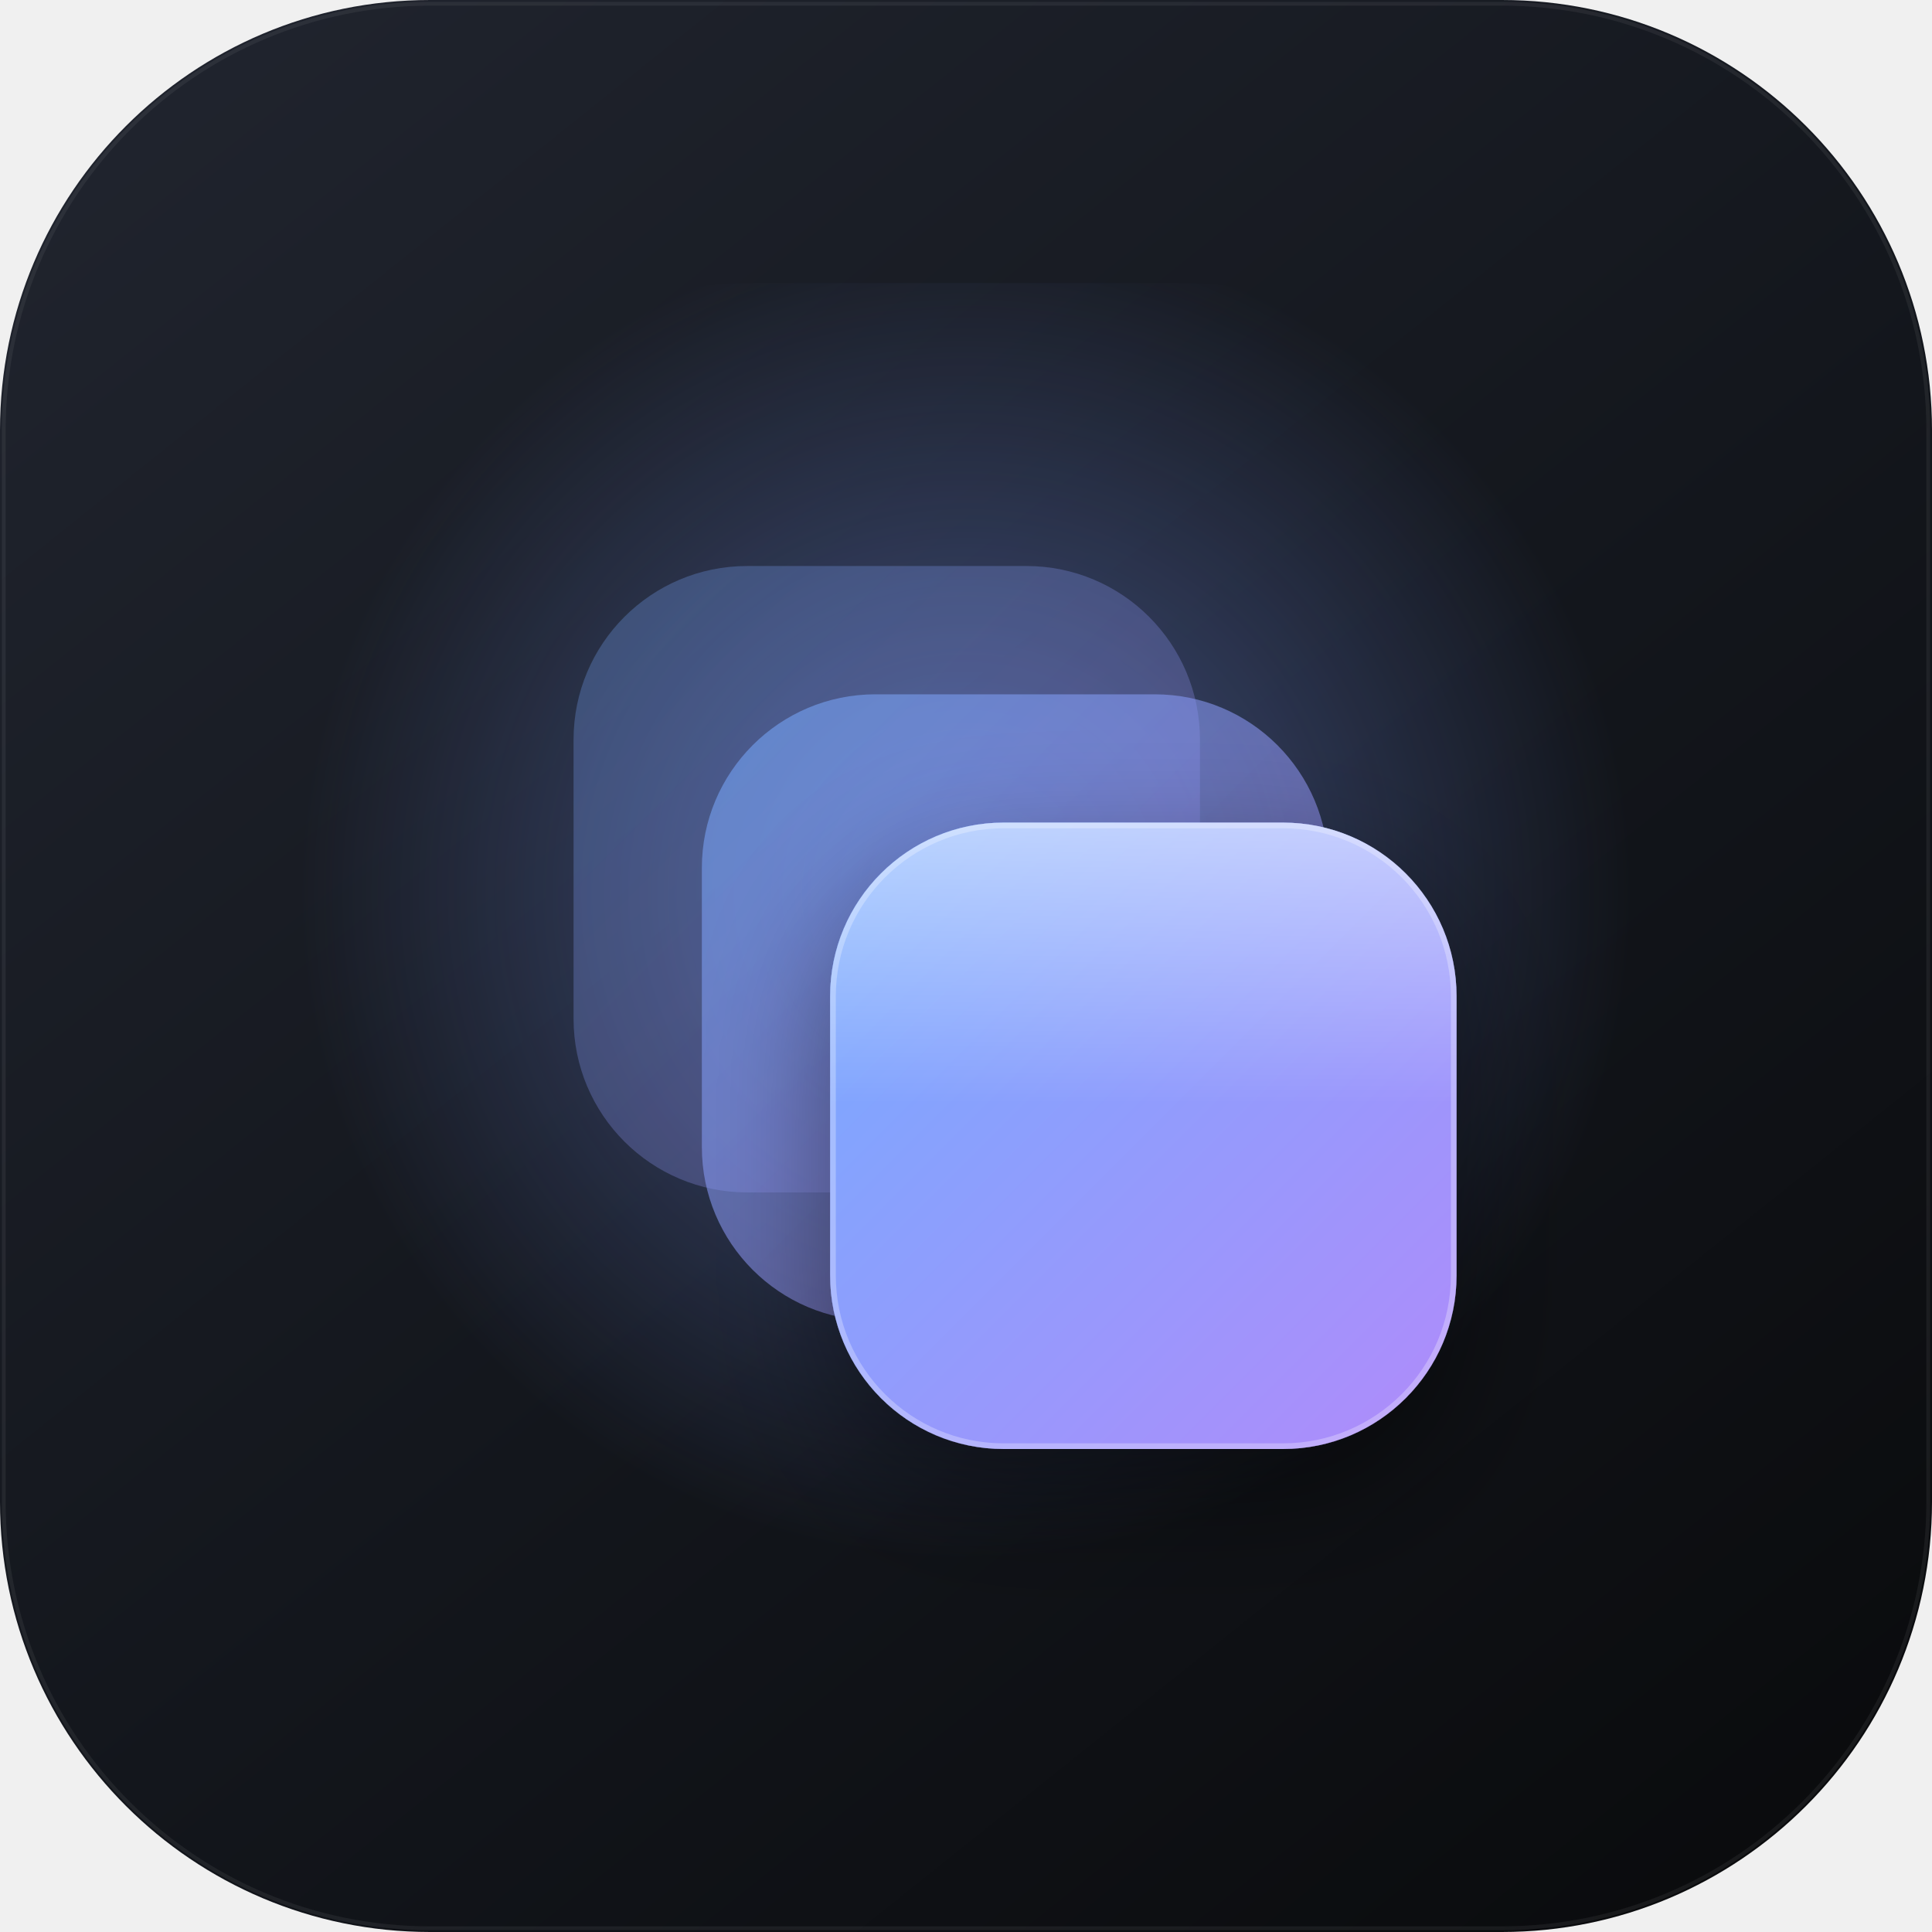
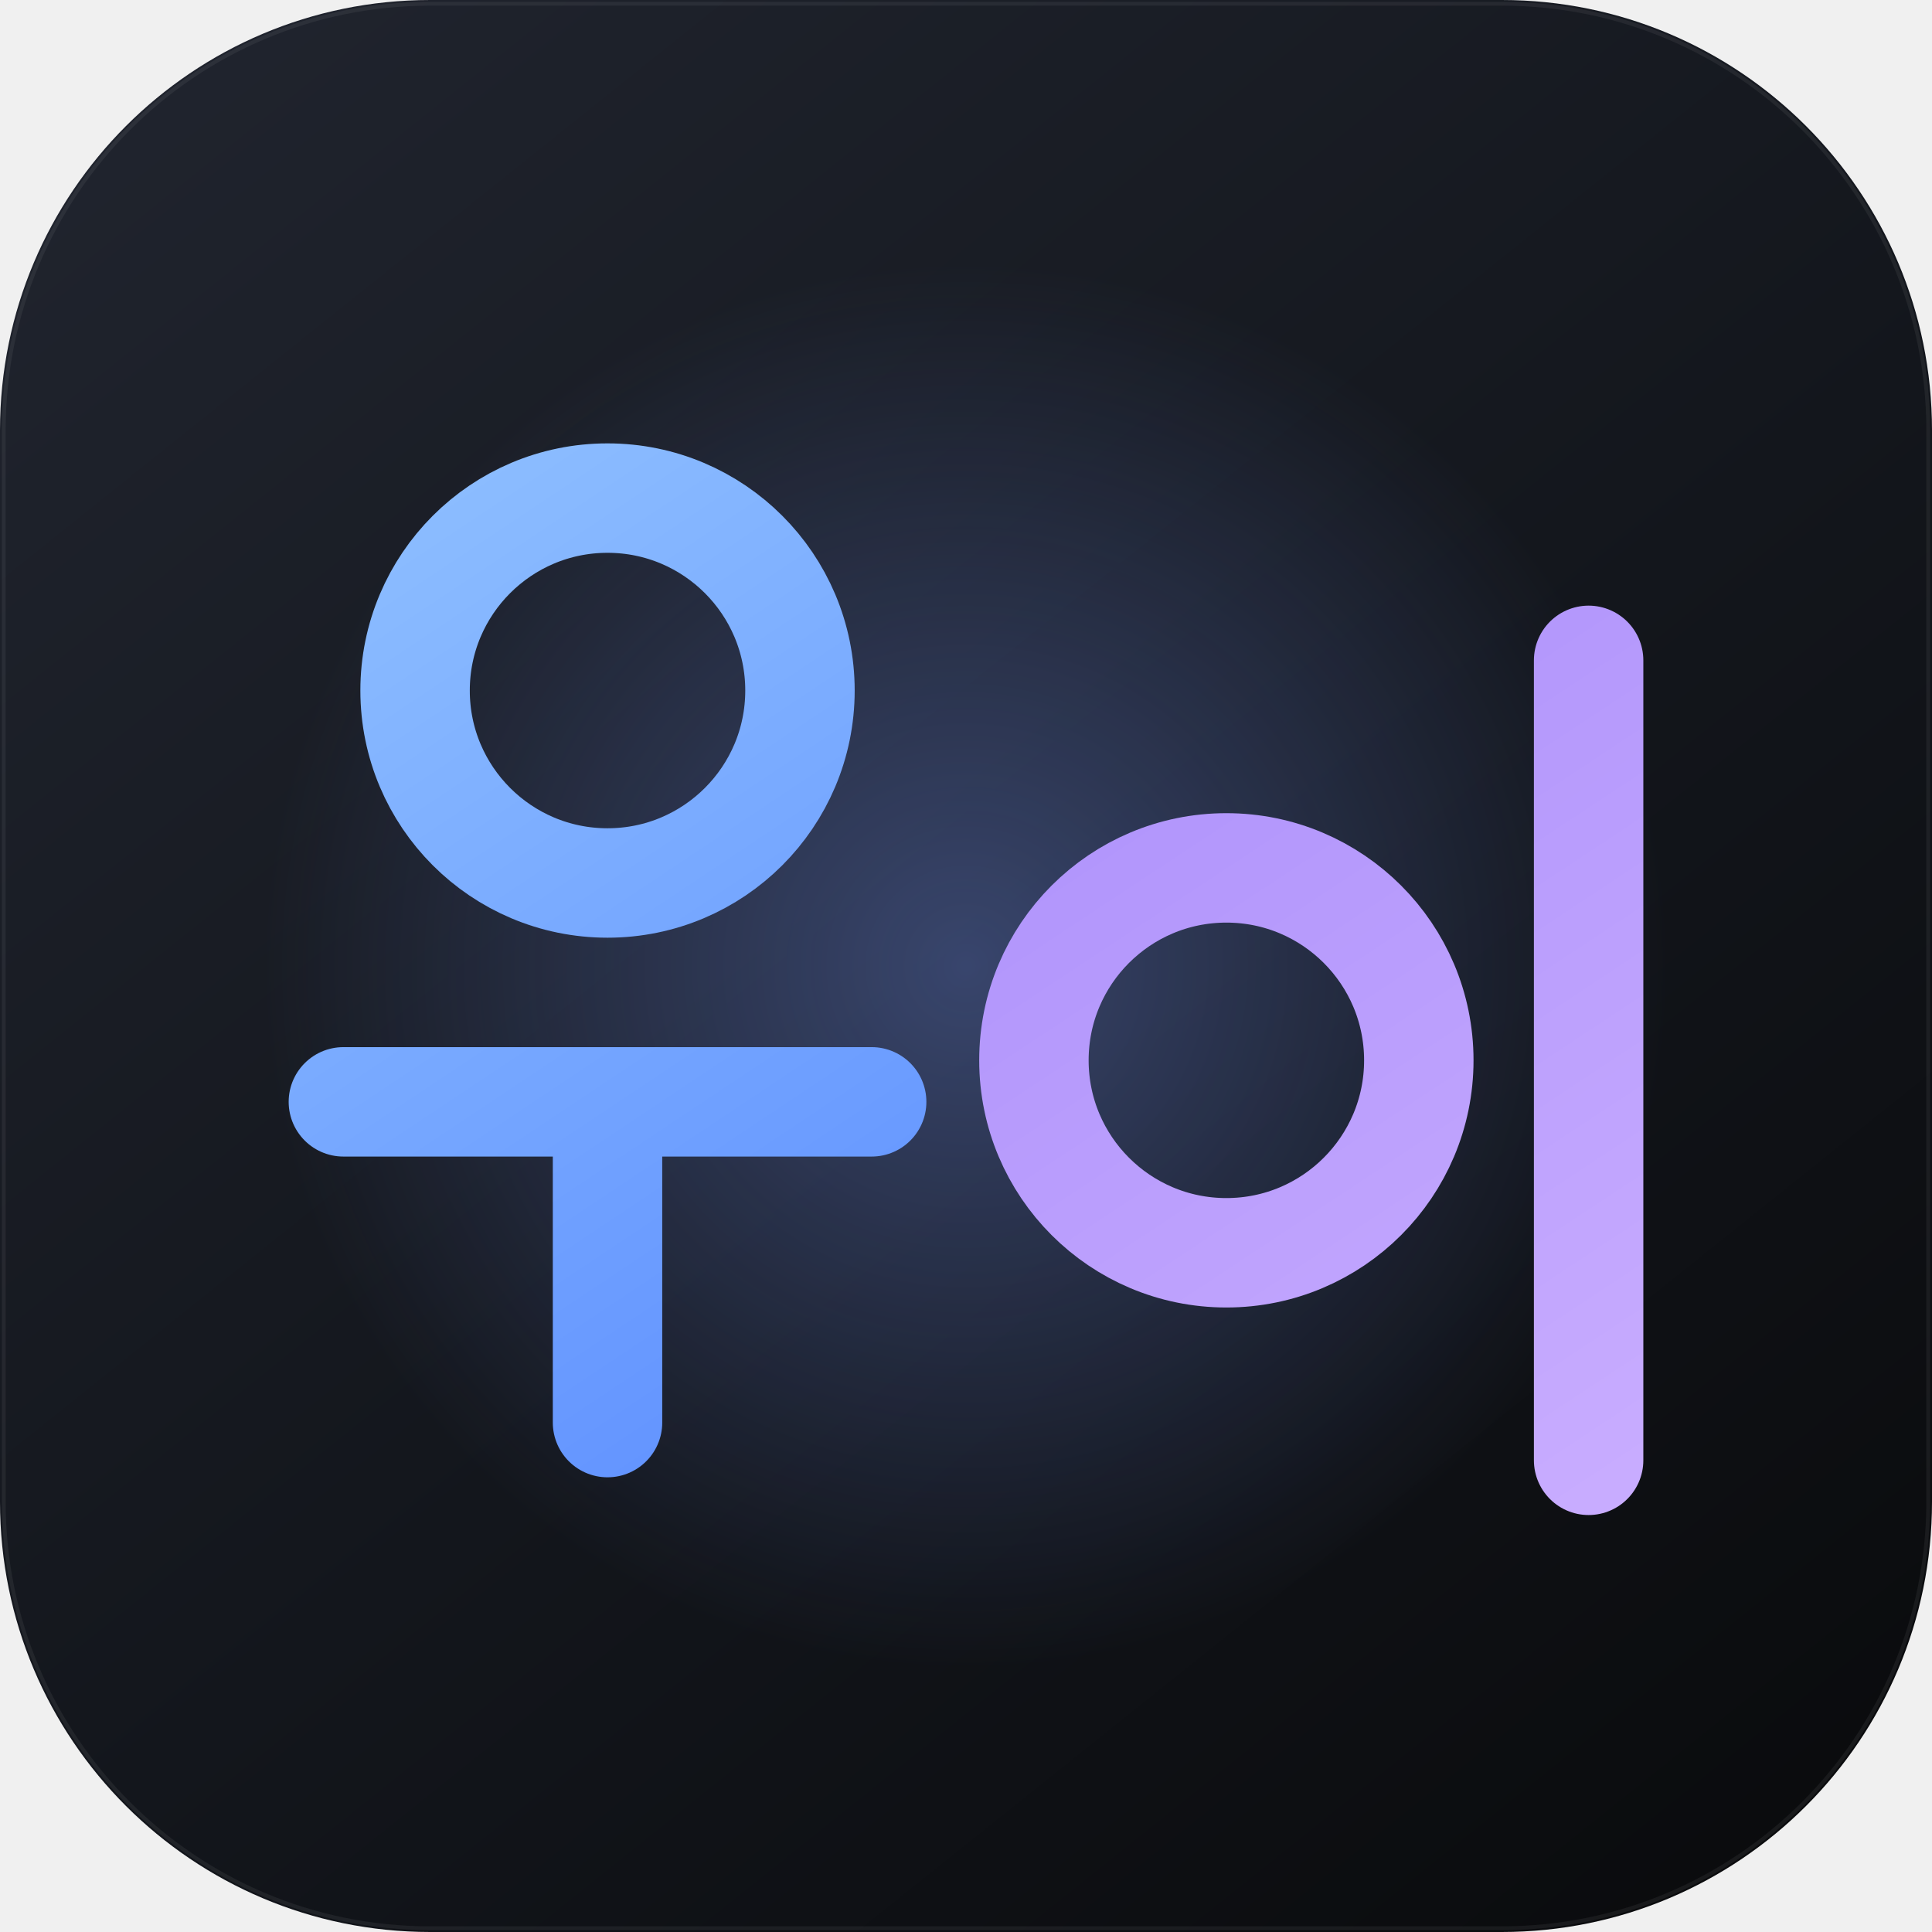
<svg xmlns="http://www.w3.org/2000/svg" width="1024" height="1024" viewBox="0 0 1024 1024" fill="none">
  <defs>
    <linearGradient id="bg" x1="0.1" y1="0" x2="0.9" y2="1">
      <stop offset="0" stop-color="#20242e" />
      <stop offset="0.55" stop-color="#13161c" />
      <stop offset="1" stop-color="#0a0b0d" />
    </linearGradient>
-     <linearGradient id="sym" x1="0" y1="0" x2="1" y2="1">
-       <stop offset="0" stop-color="#74acff" />
-       <stop offset="1" stop-color="#b08bfa" />
+     <linearGradient id="u" gradientUnits="userSpaceOnUse" x1="180" y1="240" x2="540" y2="780">
+       <stop offset="0" stop-color="#8fc0ff" />
+       <stop offset="1" stop-color="#5b8cff" />
    </linearGradient>
-     <linearGradient id="gloss" x1="0.5" y1="0" x2="0.5" y2="1">
-       <stop offset="0" stop-color="#ffffff" stop-opacity="0.5" />
-       <stop offset="0.45" stop-color="#ffffff" stop-opacity="0" />
+     <linearGradient id="i" gradientUnits="userSpaceOnUse" x1="500" y1="240" x2="870" y2="800">
+       <stop offset="0" stop-color="#a78bfa" />
+       <stop offset="1" stop-color="#c9adff" />
    </linearGradient>
-     <radialGradient id="glow" cx="0.5" cy="0.46" r="0.5">
-       <stop offset="0" stop-color="#7c9bff" stop-opacity="0.45" />
+     <radialGradient id="glow" cx="0.5" cy="0.5" r="0.5">
+       <stop offset="0" stop-color="#7c9bff" stop-opacity="0.35" />
      <stop offset="1" stop-color="#7c9bff" stop-opacity="0" />
    </radialGradient>
-     <filter id="cardShadow" x="-30%" y="-30%" width="160%" height="170%">
-       <feDropShadow dx="0" dy="26" stdDeviation="34" flood-color="#000000" flood-opacity="0.45" />
-     </filter>
  </defs>
  <rect width="1024" height="1024" rx="228" fill="url(#bg)" />
  <rect x="2" y="2" width="1020" height="1020" rx="226" fill="none" stroke="#ffffff" stroke-opacity="0.06" stroke-width="2" />
-   <rect x="160" y="150" width="704" height="704" rx="240" fill="url(#glow)" />
-   <g>
-     <rect x="304" y="300" width="332" height="332" rx="92" fill="url(#sym)" opacity="0.28" />
-     <rect x="372" y="368" width="332" height="332" rx="92" fill="url(#sym)" opacity="0.55" />
-     <g filter="url(#cardShadow)">
-       <rect x="440" y="436" width="332" height="332" rx="92" fill="url(#sym)" />
-       <rect x="440" y="436" width="332" height="332" rx="92" fill="url(#gloss)" />
-       <rect x="441.5" y="437.5" width="329" height="329" rx="90.5" fill="none" stroke="#ffffff" stroke-opacity="0.28" stroke-width="3" />
-     </g>
-   </g>
+   <rect x="140" y="140" width="744" height="744" rx="260" fill="url(#glow)" />
+   <circle cx="322" cy="366" r="102" fill="none" stroke="url(#u)" stroke-width="58" />
+   <path d="M182 584 H 462" fill="none" stroke="url(#u)" stroke-width="58" stroke-linecap="round" />
+   <path d="M322 584 V 754" fill="none" stroke="url(#u)" stroke-width="58" stroke-linecap="round" />
+   <circle cx="650" cy="562" r="102" fill="none" stroke="url(#i)" stroke-width="58" />
+   <path d="M842 350 V 774" fill="none" stroke="url(#i)" stroke-width="58" stroke-linecap="round" />
</svg>
